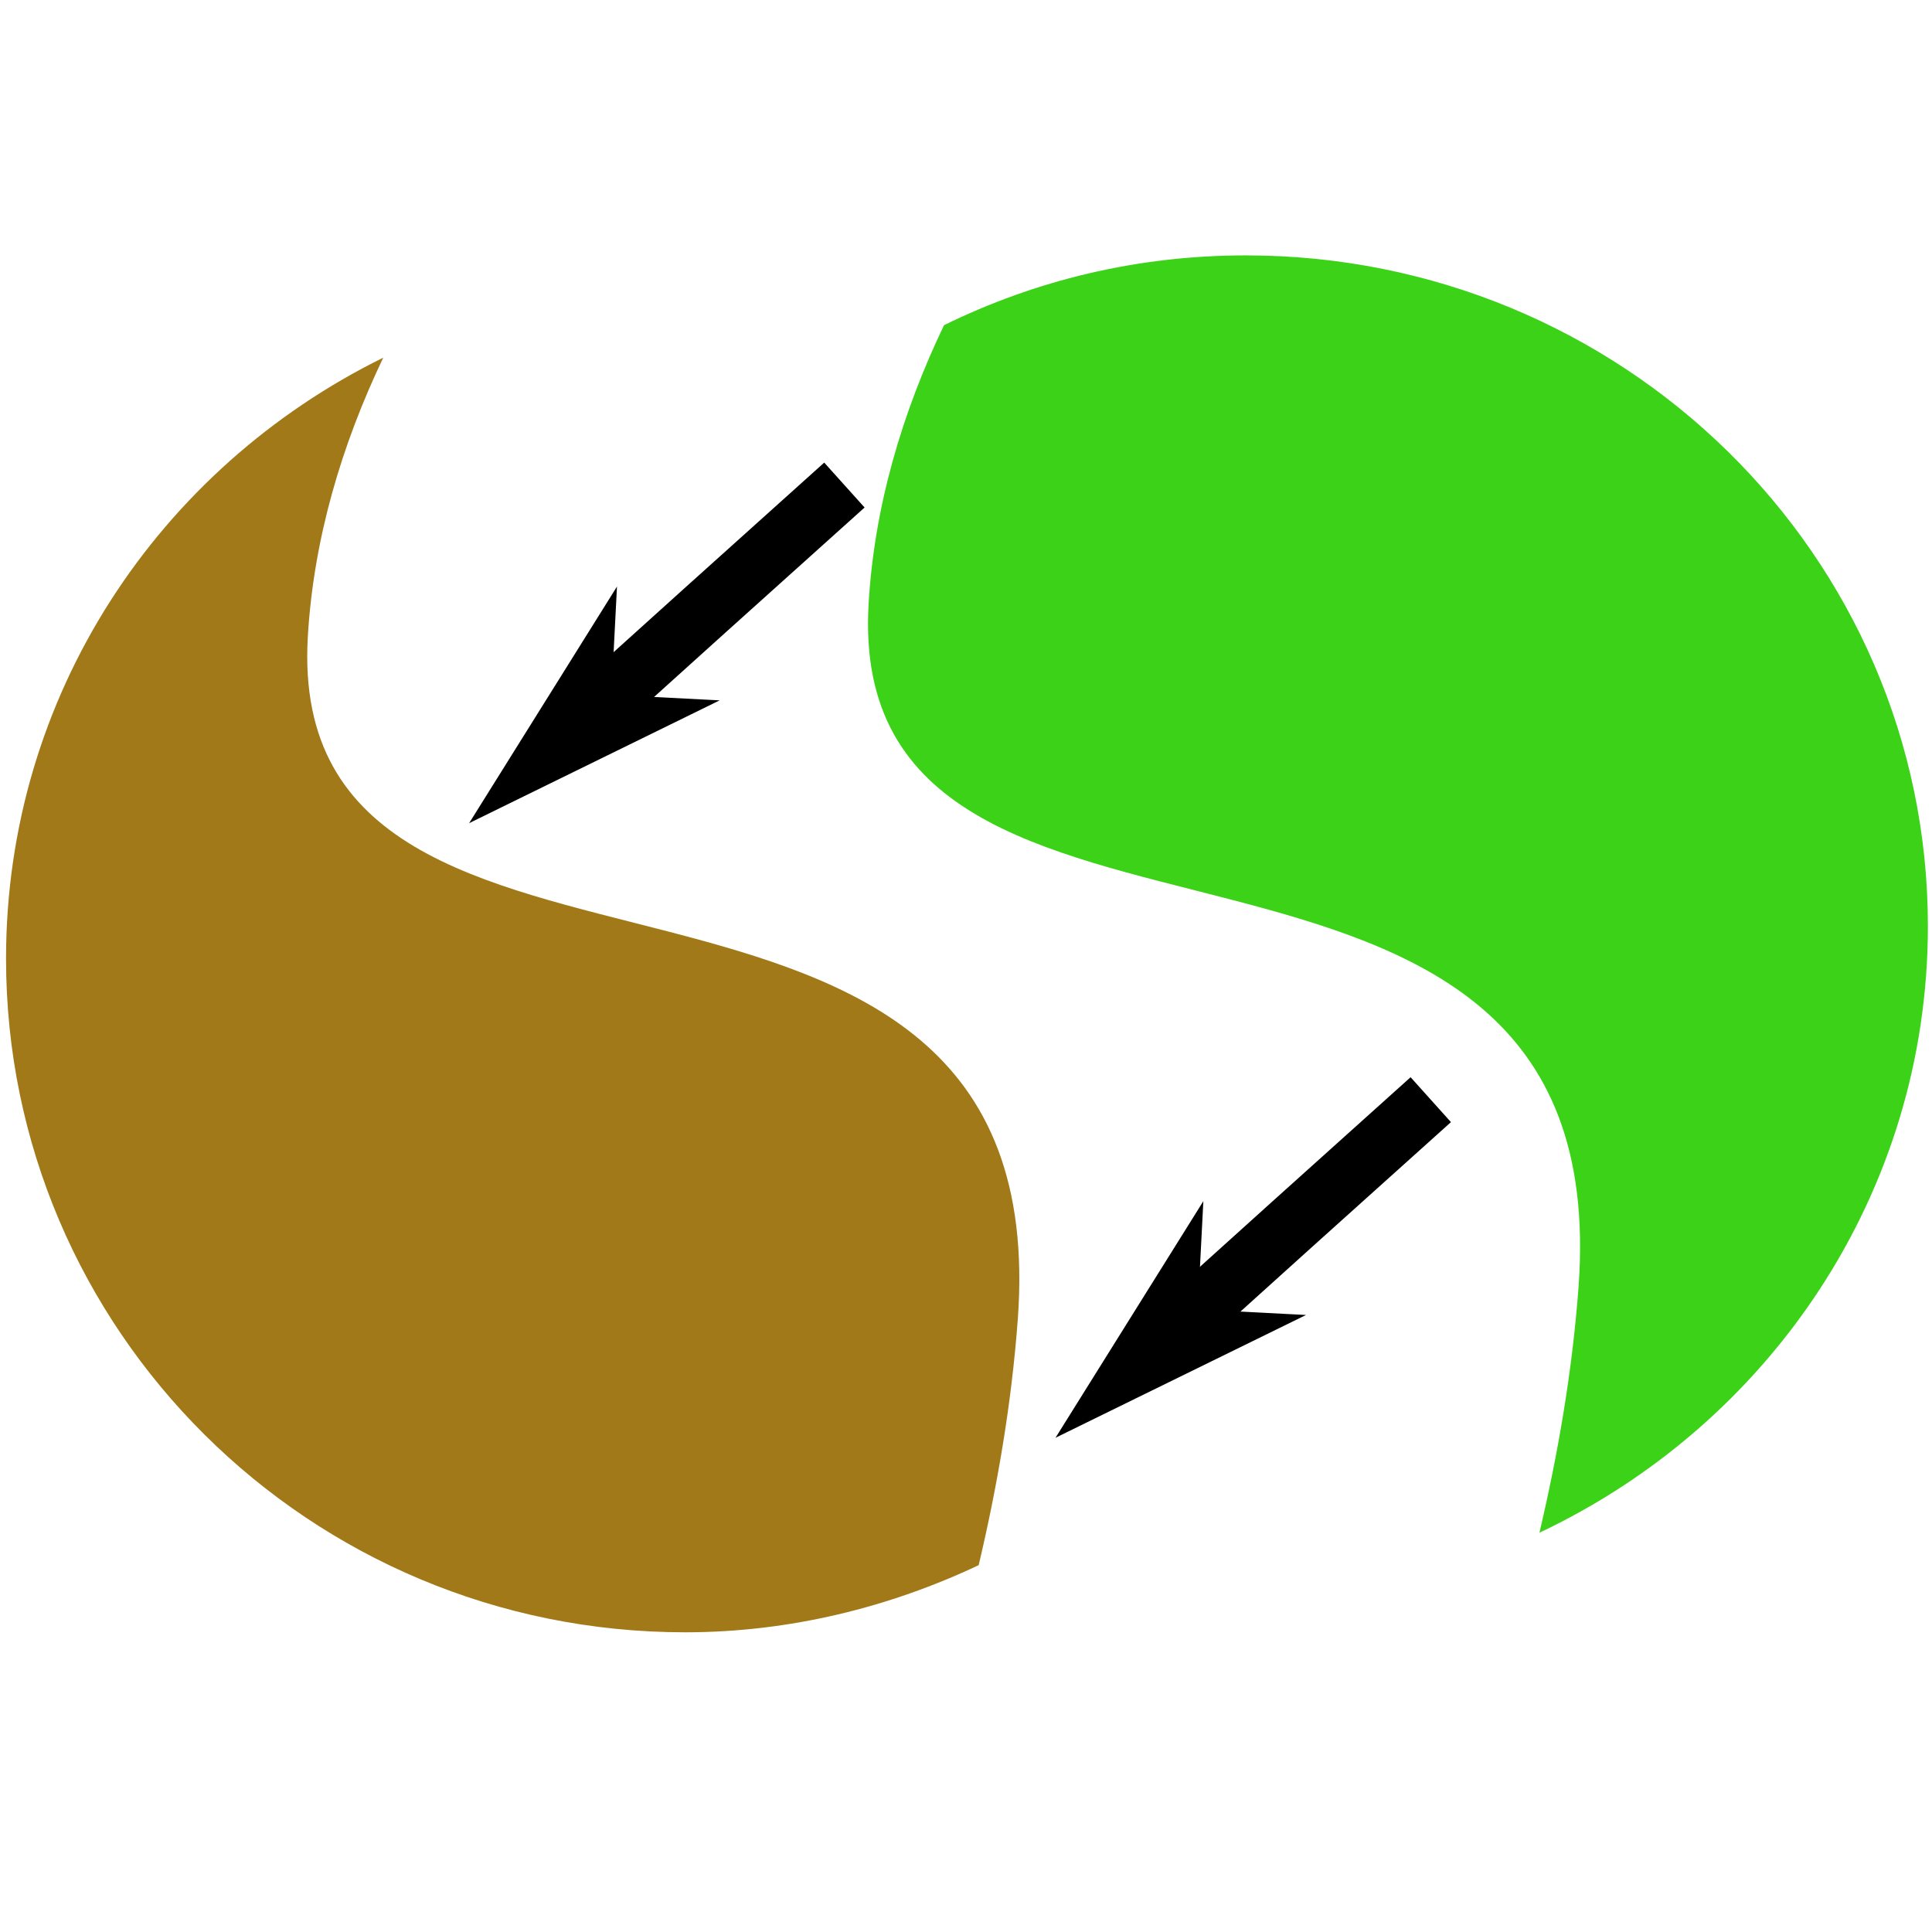
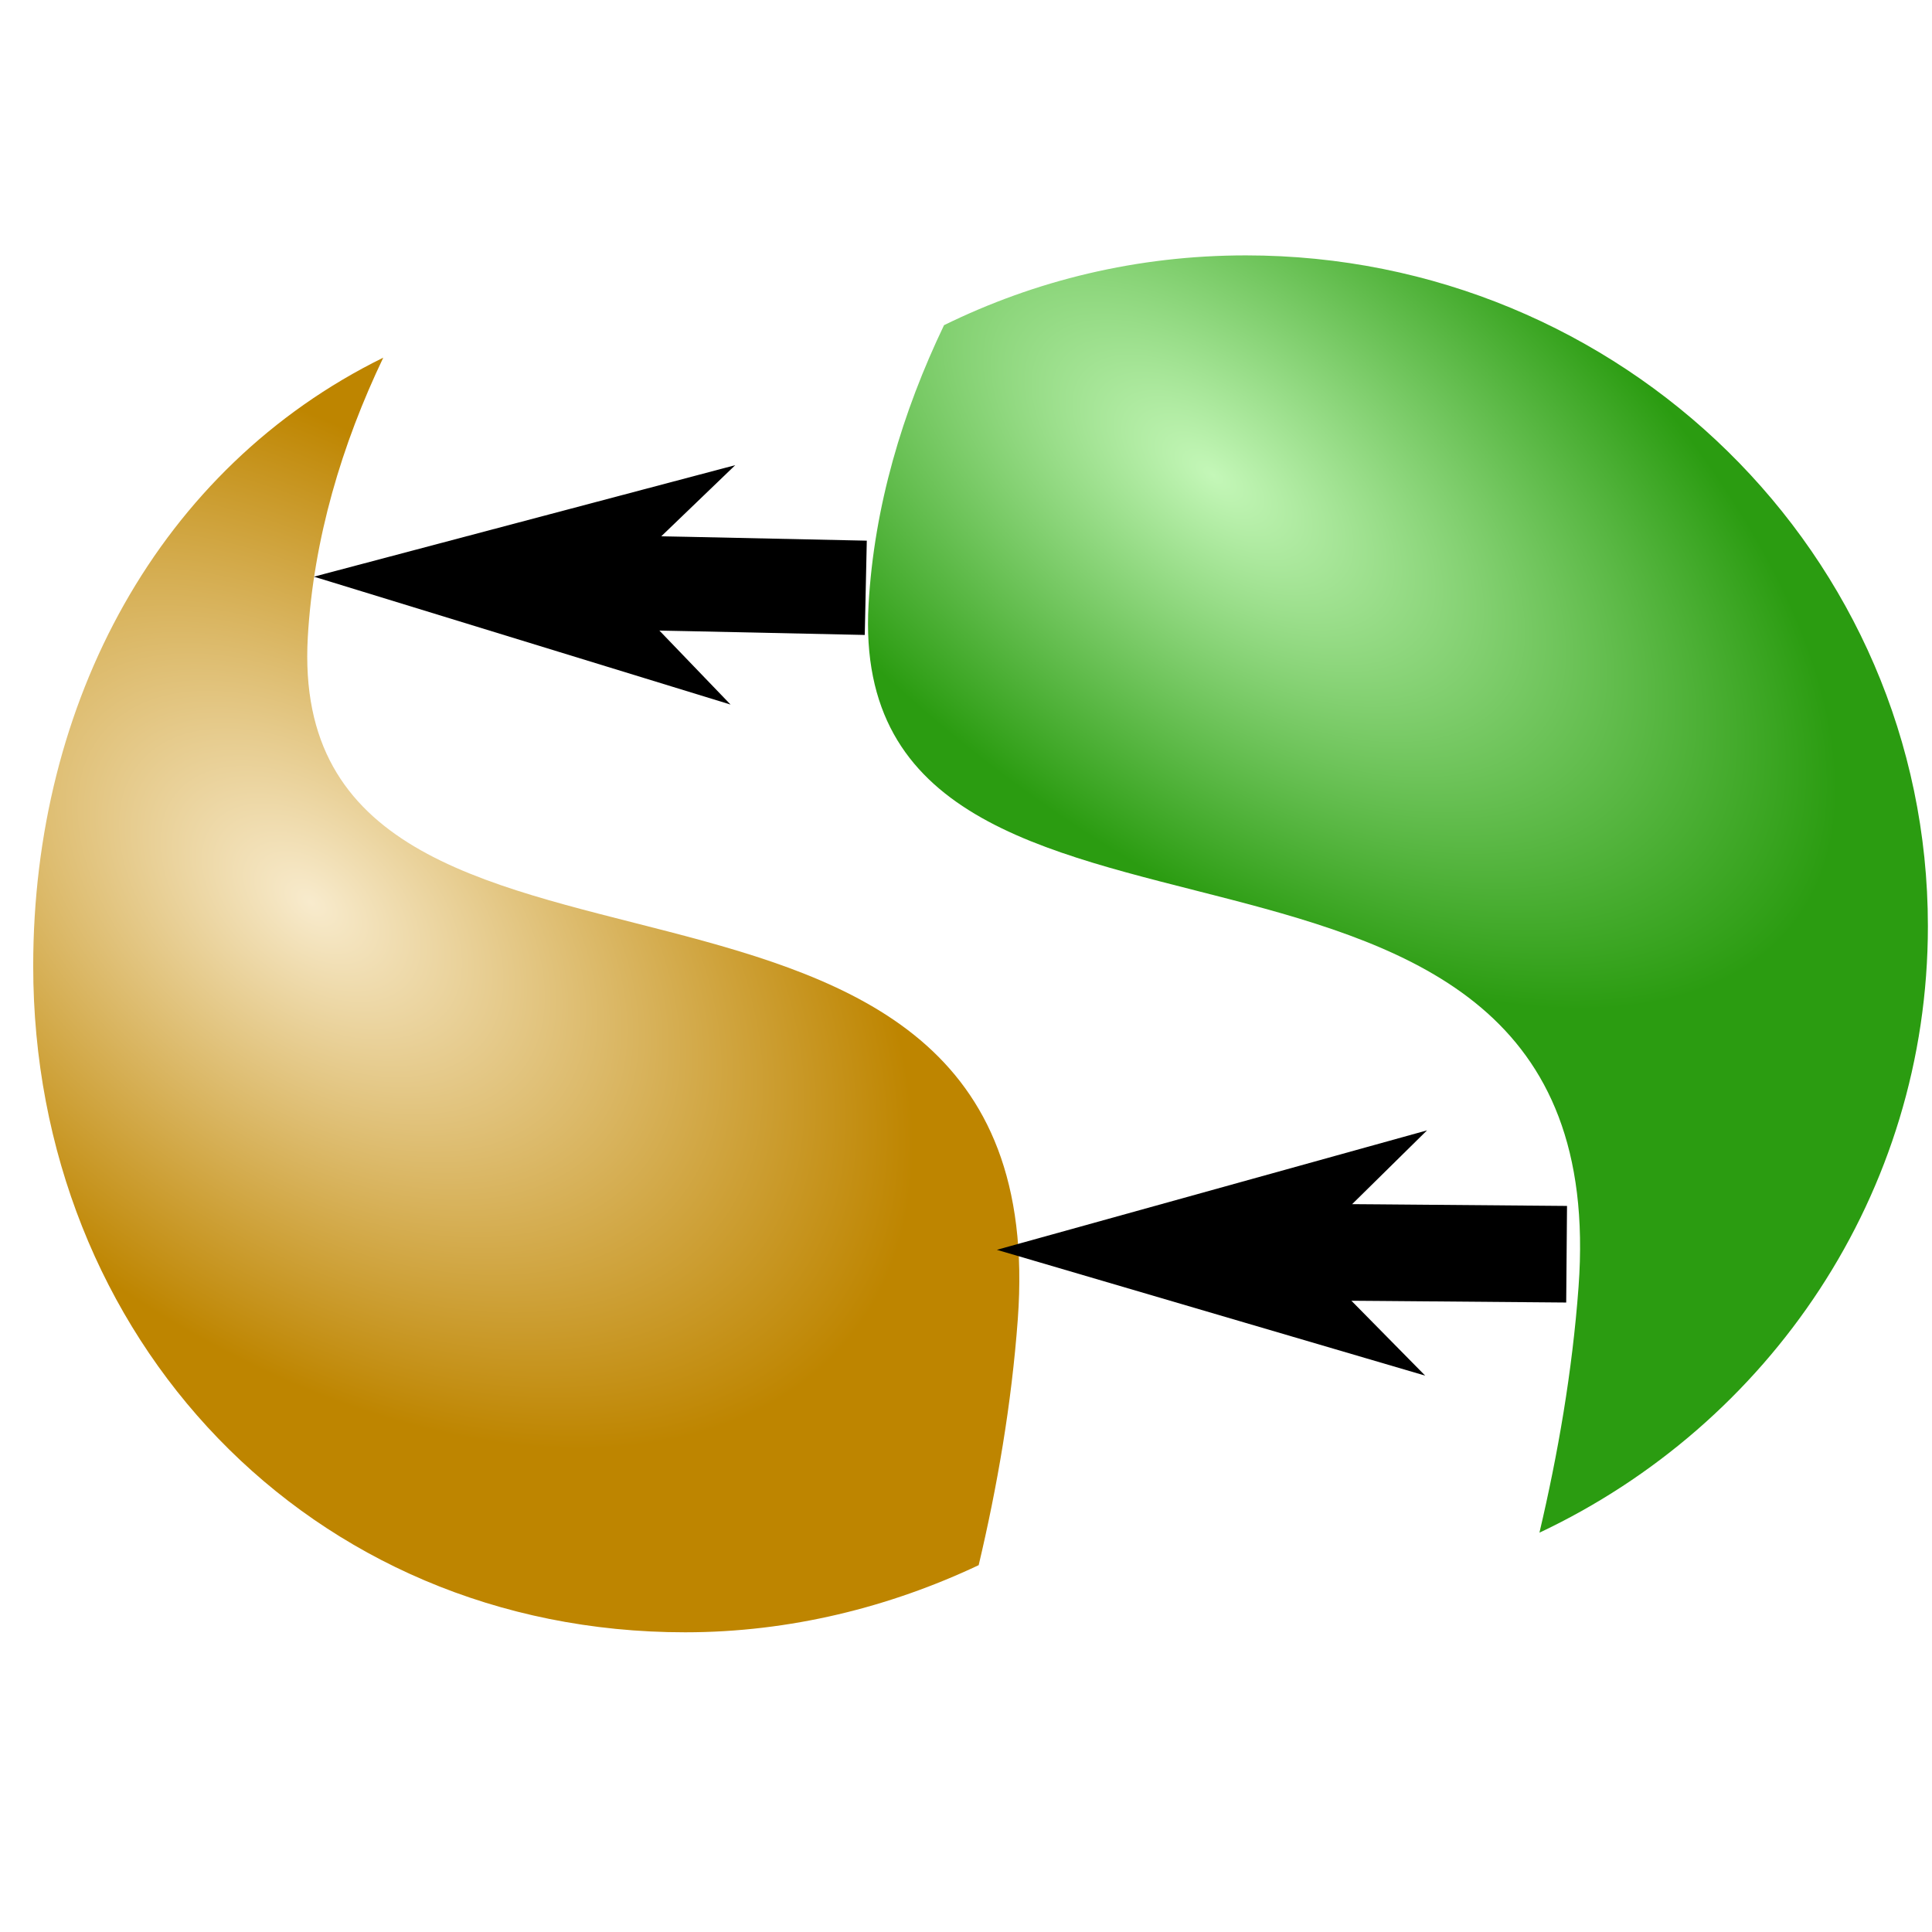
- <svg xmlns="http://www.w3.org/2000/svg" width="16px" height="16px" id="svg2301">
+ <svg xmlns="http://www.w3.org/2000/svg" xmlns:xlink="http://www.w3.org/1999/xlink" width="16px" height="16px" id="svg2301">
  <defs id="defs2303">
+     <linearGradient id="linearGradient3150">
+       <stop style="stop-color:#f8ebcd;stop-opacity:1;" offset="0" id="stop3152" />
+       <stop style="stop-color:#be8500;stop-opacity:1;" offset="1" id="stop3154" />
+     </linearGradient>
+     <linearGradient id="linearGradient3142">
+       <stop style="stop-color:#c4f7b8;stop-opacity:1;" offset="0" id="stop3144" />
+       <stop style="stop-color:#2b9c11;stop-opacity:1;" offset="1" id="stop3146" />
+     </linearGradient>
    <marker orient="auto" refY="0.0" refX="0.0" id="Arrow1Send" style="overflow:visible;">
      <path id="path4064" d="M 0.0,0.0 L 5.0,-5.0 L -12.5,0.0 L 5.0,5.0 L 0.0,0.0 z " style="fill-rule:evenodd;stroke:#000000;stroke-width:1.0pt;marker-start:none;" transform="scale(0.2) rotate(180) translate(6,0)" />
    </marker>
    <marker orient="auto" refY="0.0" refX="0.0" id="Arrow1Sstart" style="overflow:visible">
      <path id="path4061" d="M 0.0,0.0 L 5.0,-5.0 L -12.5,0.0 L 5.0,5.0 L 0.0,0.0 z " style="fill-rule:evenodd;stroke:#000000;stroke-width:1.0pt;marker-start:none" transform="scale(0.2) translate(6,0)" />
    </marker>
    <marker orient="auto" refY="0.0" refX="0.0" id="Arrow1Lstart" style="overflow:visible">
      <path id="path4049" d="M 0.0,0.0 L 5.0,-5.0 L -12.5,0.0 L 5.0,5.0 L 0.0,0.0 z " style="fill-rule:evenodd;stroke:#000000;stroke-width:1.0pt;marker-start:none" transform="scale(0.8) translate(12.5,0)" />
    </marker>
+     <radialGradient xlink:href="#linearGradient3142" id="radialGradient3148" cx="9.535" cy="4.361" fx="9.535" fy="4.361" r="4.389" gradientTransform="matrix(1.10026,0.8453381,-0.421189,0.5482039,1.391829,-6.515475)" gradientUnits="userSpaceOnUse" />
+     <radialGradient xlink:href="#linearGradient3150" id="radialGradient3156" cx="2.579" cy="7.631" fx="2.579" fy="7.631" r="4.196" gradientTransform="matrix(1.064336,0.8609574,-0.527742,0.652407,3.861439,0.2754707)" gradientUnits="userSpaceOnUse" />
  </defs>
  <g id="layer1">
-     <path style="opacity:1;fill:#a27918;fill-opacity:1;fill-rule:evenodd;stroke:none;stroke-width:0.5;stroke-miterlimit:4;stroke-dasharray:none;stroke-dashoffset:0;stroke-opacity:1" d="M 3.174,2.962 C 1.319,3.875 0.05,5.753 0.05,7.939 C 0.05,11.015 2.561,13.518 5.674,13.518 C 6.543,13.518 7.37,13.309 8.105,12.962 C 8.258,12.315 8.377,11.631 8.429,10.925 C 8.763,6.361 2.349,8.814 2.549,5.277 C 2.596,4.462 2.831,3.68 3.174,2.962 z" id="path2309" />
-     <path style="opacity:1;fill:#3bd218;fill-opacity:1;fill-rule:evenodd;stroke:none;stroke-width:0.5;stroke-miterlimit:4;stroke-dasharray:none;stroke-dashoffset:0;stroke-opacity:1" d="M 10.318,2.115 C 9.417,2.115 8.574,2.322 7.818,2.693 C 7.474,3.411 7.239,4.193 7.193,5.008 C 6.993,8.545 13.406,6.092 13.073,10.656 C 13.021,11.362 12.901,12.046 12.749,12.693 C 14.649,11.797 15.966,9.888 15.966,7.67 C 15.966,4.594 13.431,2.115 10.318,2.115 z" id="path2317" />
-     <path style="fill:none;fill-rule:evenodd;stroke:#000000;stroke-width:0.5px;stroke-linecap:butt;stroke-linejoin:miter;marker-start:none;marker-end:url(#Arrow1Send);stroke-opacity:1" d="M 6.993,4.017 L 5.846,5.048 C 4.548,6.219 4.548,6.219 4.548,6.219" id="path3282" />
-     <path style="fill:none;fill-rule:evenodd;stroke:#000000;stroke-width:0.5px;stroke-linecap:butt;stroke-linejoin:miter;marker-start:none;marker-end:url(#Arrow1Send);stroke-opacity:1" d="M 11.849,9.107 L 10.702,10.138 C 9.404,11.309 9.404,11.309 9.404,11.309" id="path6225" />
+     <path style="opacity:1;fill:url(#radialGradient3156);fill-opacity:1;fill-rule:evenodd;stroke:none;stroke-width:0.5;stroke-miterlimit:4;stroke-dasharray:none;stroke-dashoffset:0;stroke-opacity:1" d="M 3.174,2.962 C 1.319,3.875 0.275,5.814 0.275,8 C 0.275,11.076 2.561,13.518 5.674,13.518 C 6.543,13.518 7.37,13.309 8.105,12.962 C 8.258,12.315 8.377,11.631 8.429,10.925 C 8.763,6.361 2.349,8.814 2.549,5.277 C 2.596,4.462 2.831,3.68 3.174,2.962 z" id="path2309" />
+     <path style="opacity:1;fill:url(#radialGradient3148);fill-opacity:1;fill-rule:evenodd;stroke:none;stroke-width:0.5;stroke-miterlimit:4;stroke-dasharray:none;stroke-dashoffset:0;stroke-opacity:1" d="M 10.318,2.115 C 9.417,2.115 8.574,2.322 7.818,2.693 C 7.474,3.411 7.239,4.193 7.193,5.008 C 6.993,8.545 13.406,6.092 13.073,10.656 C 13.021,11.362 12.901,12.046 12.749,12.693 C 14.649,11.797 15.966,9.888 15.966,7.67 C 15.966,4.594 13.431,2.115 10.318,2.115 z" id="path2317" />
+     <path style="fill:none;fill-rule:evenodd;stroke:#000000;stroke-width:0.781;stroke-linecap:butt;stroke-linejoin:miter;marker-start:none;marker-end:url(#Arrow1Send);stroke-miterlimit:4;stroke-dasharray:none;stroke-opacity:1" d="M 7.17,4.868 L 5.681,4.836 C 3.994,4.803 3.994,4.803 3.994,4.803" id="path3282" />
+     <path style="fill:none;fill-rule:evenodd;stroke:#000000;stroke-width:0.8;stroke-linecap:butt;stroke-linejoin:miter;marker-start:none;marker-end:url(#Arrow1Send);stroke-miterlimit:4;stroke-dasharray:none;stroke-opacity:1" d="M 12.974,10.387 L 11.432,10.374 C 9.684,10.361 9.684,10.361 9.684,10.361" id="path6225" />
  </g>
</svg>
